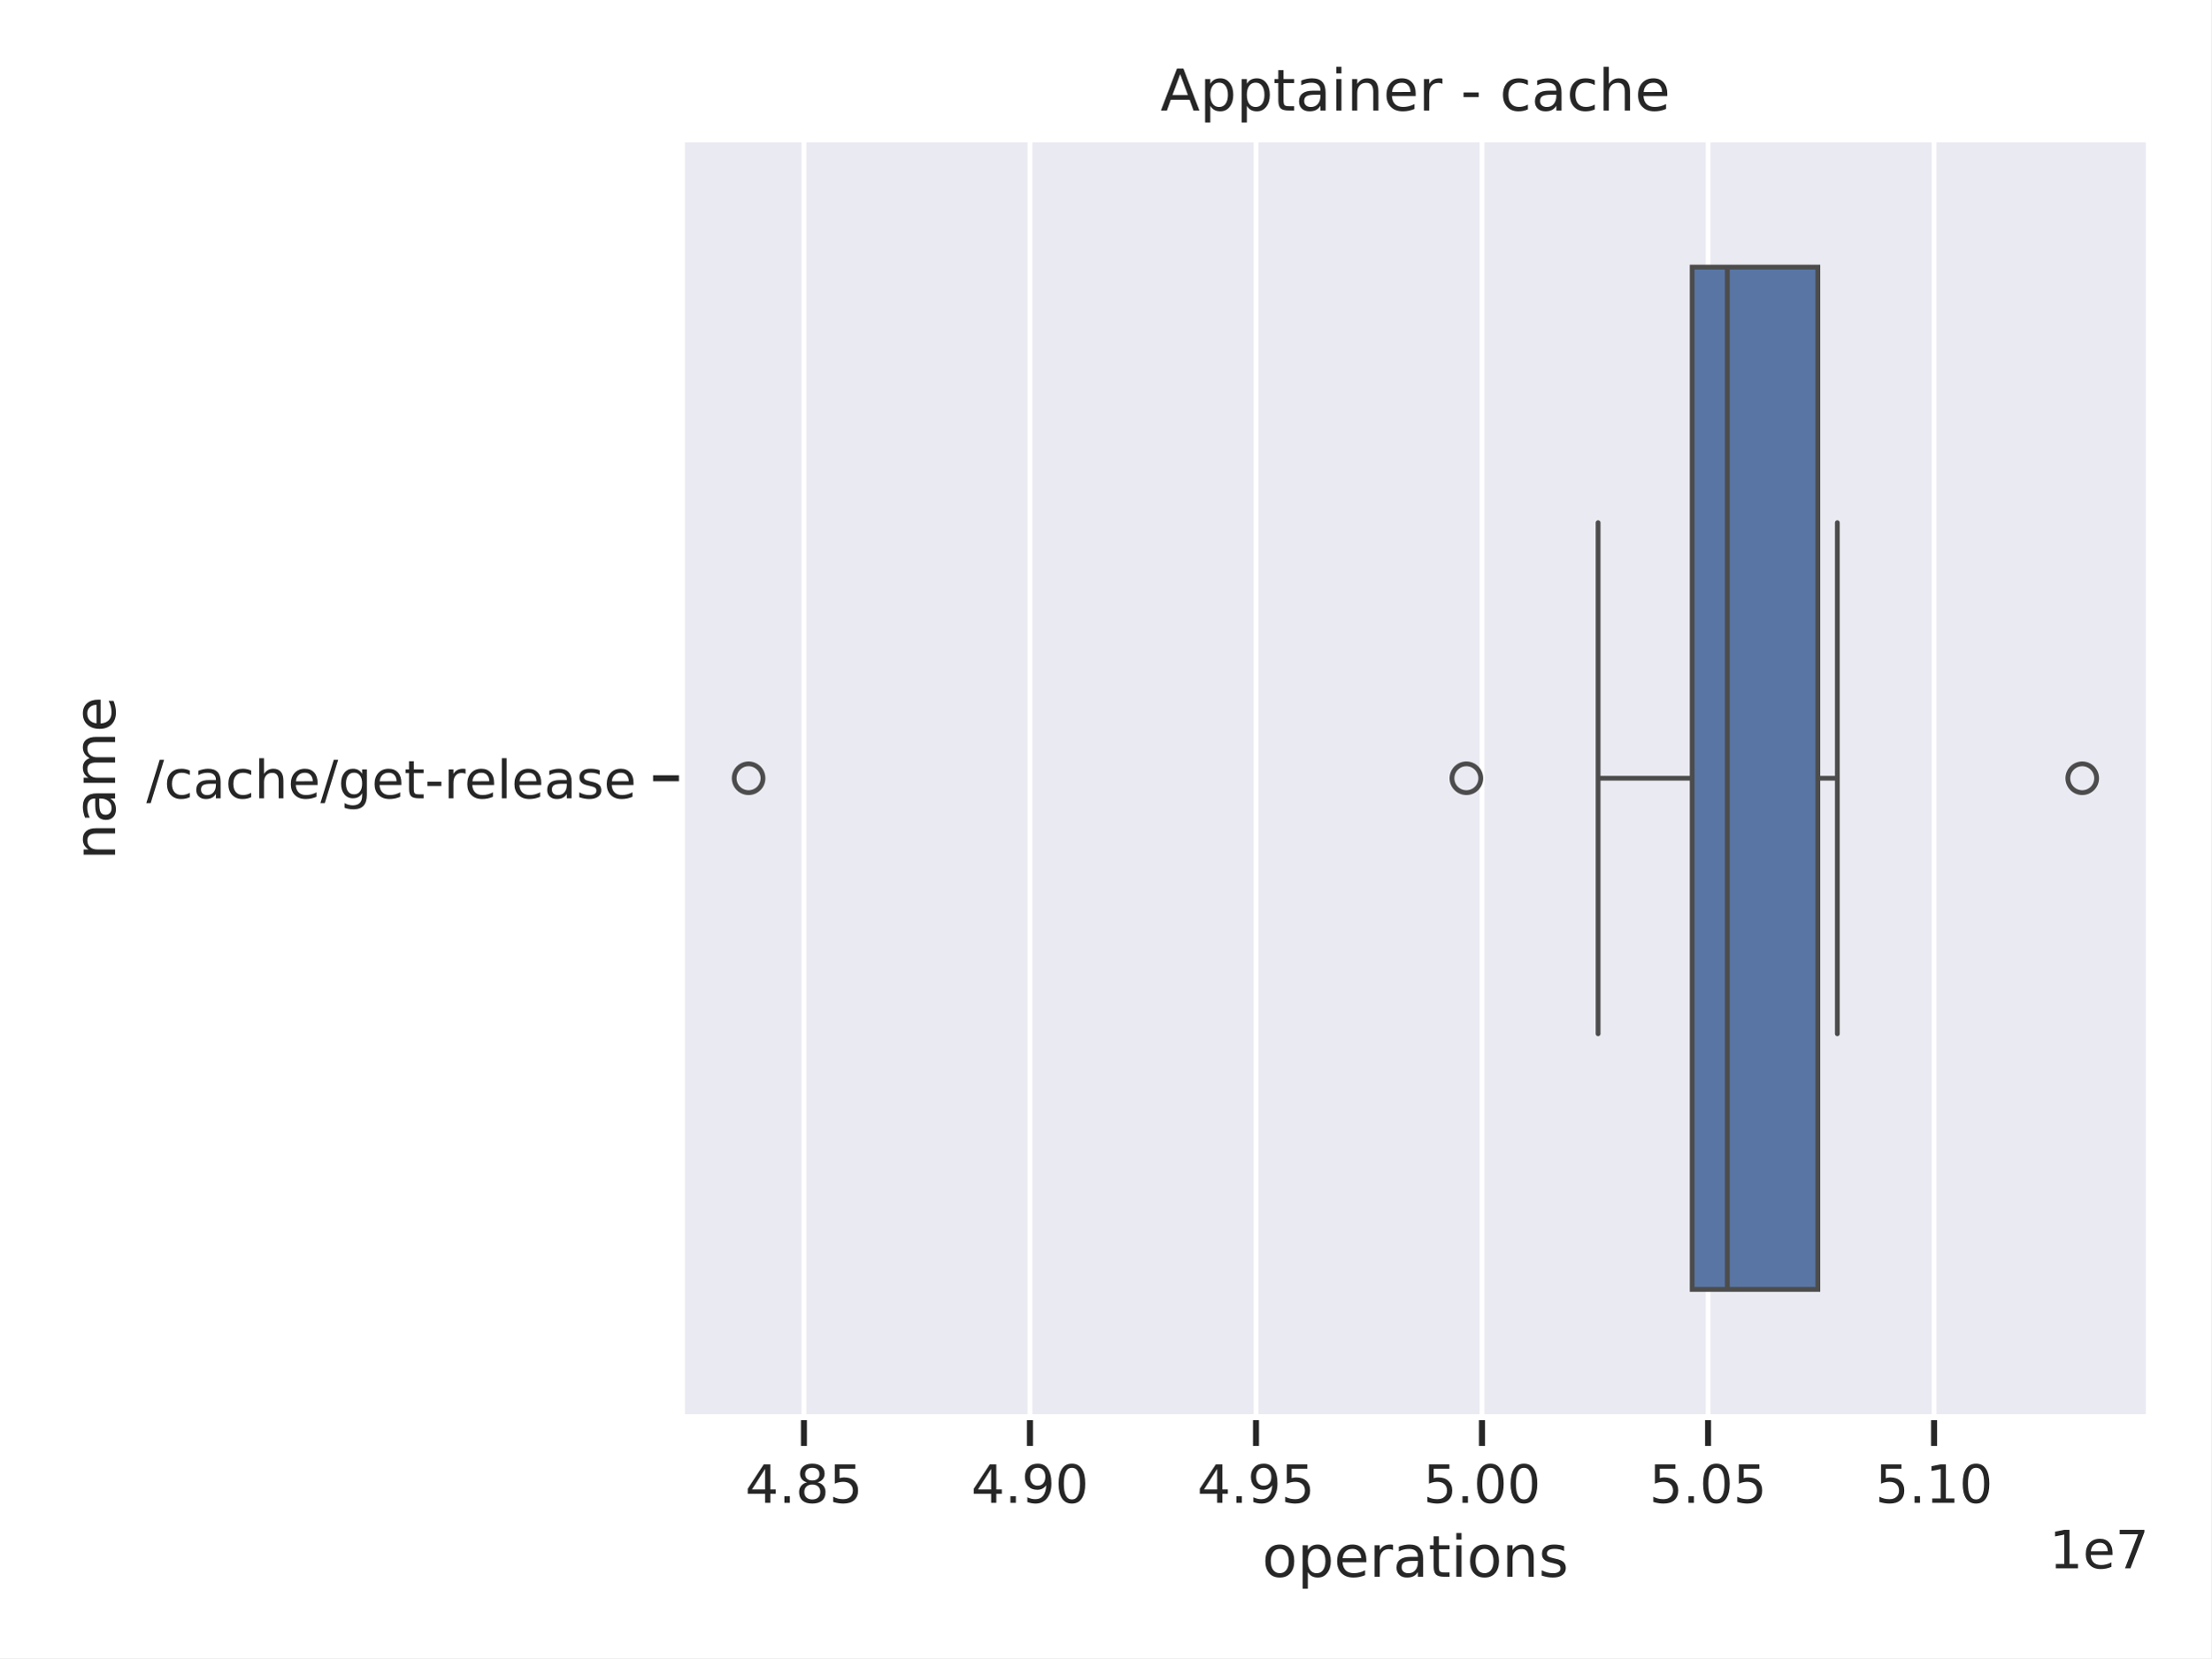
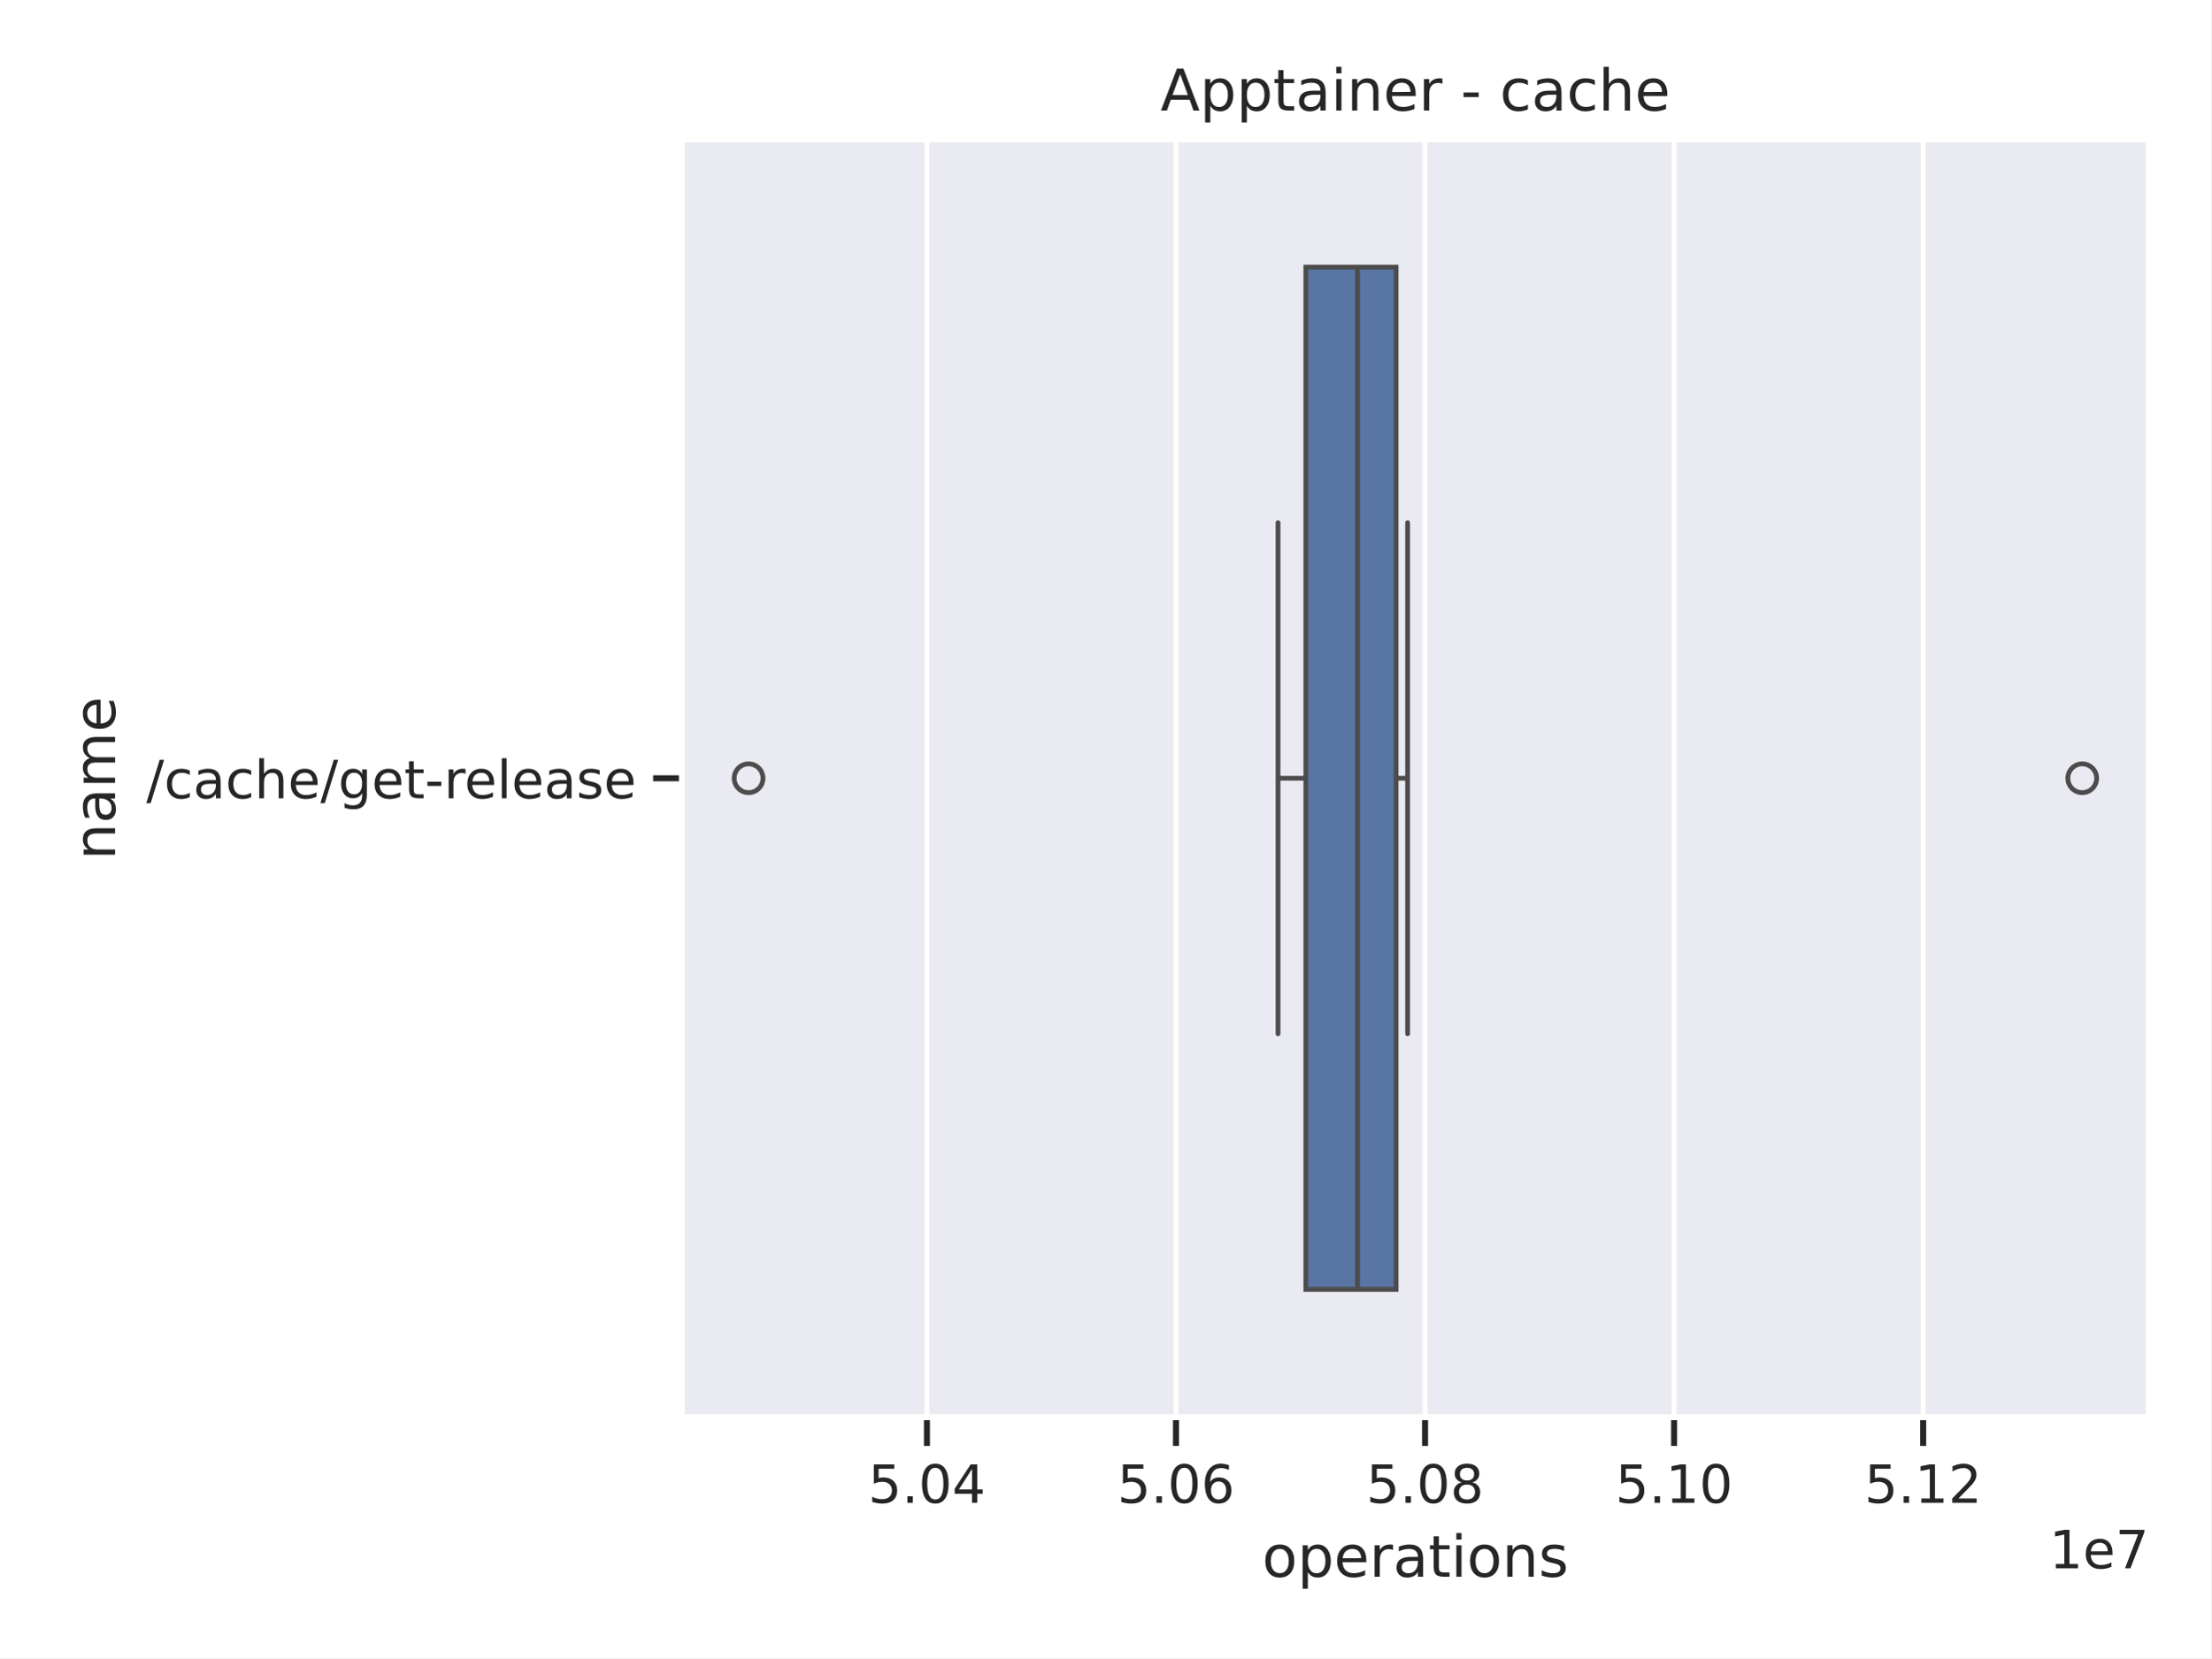
<svg xmlns="http://www.w3.org/2000/svg" xmlns:xlink="http://www.w3.org/1999/xlink" width="460.8pt" height="345.6pt" viewBox="0 0 460.8 345.6" version="1.1">
  <defs>
    <style type="text/css">*{stroke-linejoin: round; stroke-linecap: butt}</style>
  </defs>
  <g id="figure_1">
    <g id="patch_1">
      <path d="M 0 345.6  L 460.8 345.6  L 460.8 0  L 0 0  z " style="fill: #ffffff" />
    </g>
    <g id="axes_1">
      <g id="patch_2">
        <path d="M 142.11 295.38  L 447.84 295.38  L 447.84 29.04  L 142.11 29.04  z " style="fill: #eaeaf2" />
      </g>
      <g id="matplotlib.axis_1">
        <g id="xtick_1">
          <g id="line2d_1">
-             <path d="M 167.538 295.38  L 167.538 29.04  " clip-path="url(#pe0c42bcd9c)" style="fill: none; stroke: #ffffff; stroke-linecap: round" />
+             <path d="M 193.173 295.38  L 193.173 29.04  " clip-path="url(#p3f19613d7e)" style="fill: none; stroke: #ffffff; stroke-linecap: round" />
          </g>
          <g id="line2d_2">
            <defs>
-               <path id="mf3cc20f94e" d="M 0 0  L 0 6  " style="stroke: #262626; stroke-width: 1.25" />
-             </defs>
-             <g>
-               <use xlink:href="#mf3cc20f94e" x="167.538" y="295.38" style="fill: #262626; stroke: #262626; stroke-width: 1.25" />
+               <path id="mb6370a977e" d="M 0 0  L 0 6  " style="stroke: #262626; stroke-width: 1.25" />
+             </defs>
+             <g>
+               <use xlink:href="#mb6370a977e" x="193.173" y="295.38" style="fill: #262626; stroke: #262626; stroke-width: 1.25" />
            </g>
          </g>
          <g id="text_1">
-             <g style="fill: #262626" transform="translate(155.2921 313.2383) scale(0.11 -0.11)">
-               <defs>
+             <g style="fill: #262626" transform="translate(180.9274 313.2383) scale(0.11 -0.11)">
+               <defs>
+                 <path id="DejaVuSans-35" d="M 691 4666  L 3169 4666  L 3169 4134  L 1269 4134  L 1269 2991  Q 1406 3038 1543 3061  Q 1681 3084 1819 3084  Q 2600 3084 3056 2656  Q 3513 2228 3513 1497  Q 3513 744 3044 326  Q 2575 -91 1722 -91  Q 1428 -91 1123 -41  Q 819 9 494 109  L 494 744  Q 775 591 1075 516  Q 1375 441 1709 441  Q 2250 441 2565 725  Q 2881 1009 2881 1497  Q 2881 1984 2565 2268  Q 2250 2553 1709 2553  Q 1456 2553 1204 2497  Q 953 2441 691 2322  L 691 4666  z " transform="scale(0.015625)" />
+                 <path id="DejaVuSans-2e" d="M 684 794  L 1344 794  L 1344 0  L 684 0  L 684 794  z " transform="scale(0.015625)" />
+                 <path id="DejaVuSans-30" d="M 2034 4250  Q 1547 4250 1301 3770  Q 1056 3291 1056 2328  Q 1056 1369 1301 889  Q 1547 409 2034 409  Q 2525 409 2770 889  Q 3016 1369 3016 2328  Q 3016 3291 2770 3770  Q 2525 4250 2034 4250  z M 2034 4750  Q 2819 4750 3233 4129  Q 3647 3509 3647 2328  Q 3647 1150 3233 529  Q 2819 -91 2034 -91  Q 1250 -91 836 529  Q 422 1150 422 2328  Q 422 3509 836 4129  Q 1250 4750 2034 4750  z " transform="scale(0.015625)" />
                <path id="DejaVuSans-34" d="M 2419 4116  L 825 1625  L 2419 1625  L 2419 4116  z M 2253 4666  L 3047 4666  L 3047 1625  L 3713 1625  L 3713 1100  L 3047 1100  L 3047 0  L 2419 0  L 2419 1100  L 313 1100  L 313 1709  L 2253 4666  z " transform="scale(0.015625)" />
-                 <path id="DejaVuSans-2e" d="M 684 794  L 1344 794  L 1344 0  L 684 0  L 684 794  z " transform="scale(0.015625)" />
-                 <path id="DejaVuSans-38" d="M 2034 2216  Q 1584 2216 1326 1975  Q 1069 1734 1069 1313  Q 1069 891 1326 650  Q 1584 409 2034 409  Q 2484 409 2743 651  Q 3003 894 3003 1313  Q 3003 1734 2745 1975  Q 2488 2216 2034 2216  z M 1403 2484  Q 997 2584 770 2862  Q 544 3141 544 3541  Q 544 4100 942 4425  Q 1341 4750 2034 4750  Q 2731 4750 3128 4425  Q 3525 4100 3525 3541  Q 3525 3141 3298 2862  Q 3072 2584 2669 2484  Q 3125 2378 3379 2068  Q 3634 1759 3634 1313  Q 3634 634 3220 271  Q 2806 -91 2034 -91  Q 1263 -91 848 271  Q 434 634 434 1313  Q 434 1759 690 2068  Q 947 2378 1403 2484  z M 1172 3481  Q 1172 3119 1398 2916  Q 1625 2713 2034 2713  Q 2441 2713 2670 2916  Q 2900 3119 2900 3481  Q 2900 3844 2670 4047  Q 2441 4250 2034 4250  Q 1625 4250 1398 4047  Q 1172 3844 1172 3481  z " transform="scale(0.015625)" />
-                 <path id="DejaVuSans-35" d="M 691 4666  L 3169 4666  L 3169 4134  L 1269 4134  L 1269 2991  Q 1406 3038 1543 3061  Q 1681 3084 1819 3084  Q 2600 3084 3056 2656  Q 3513 2228 3513 1497  Q 3513 744 3044 326  Q 2575 -91 1722 -91  Q 1428 -91 1123 -41  Q 819 9 494 109  L 494 744  Q 775 591 1075 516  Q 1375 441 1709 441  Q 2250 441 2565 725  Q 2881 1009 2881 1497  Q 2881 1984 2565 2268  Q 2250 2553 1709 2553  Q 1456 2553 1204 2497  Q 953 2441 691 2322  L 691 4666  z " transform="scale(0.015625)" />
-               </defs>
-               <use xlink:href="#DejaVuSans-34" />
-               <use xlink:href="#DejaVuSans-2e" transform="translate(63.62305 0)" />
-               <use xlink:href="#DejaVuSans-38" transform="translate(95.41016 0)" />
-               <use xlink:href="#DejaVuSans-35" transform="translate(159.0332 0)" />
+               </defs>
+               <use xlink:href="#DejaVuSans-35" />
+               <use xlink:href="#DejaVuSans-2e" transform="translate(63.62305 0)" />
+               <use xlink:href="#DejaVuSans-30" transform="translate(95.41016 0)" />
+               <use xlink:href="#DejaVuSans-34" transform="translate(159.0332 0)" />
            </g>
          </g>
        </g>
        <g id="xtick_2">
          <g id="line2d_3">
-             <path d="M 214.644 295.38  L 214.644 29.04  " clip-path="url(#pe0c42bcd9c)" style="fill: none; stroke: #ffffff; stroke-linecap: round" />
+             <path d="M 245.079 295.38  L 245.079 29.04  " clip-path="url(#p3f19613d7e)" style="fill: none; stroke: #ffffff; stroke-linecap: round" />
          </g>
          <g id="line2d_4">
            <g>
-               <use xlink:href="#mf3cc20f94e" x="214.644" y="295.38" style="fill: #262626; stroke: #262626; stroke-width: 1.25" />
+               <use xlink:href="#mb6370a977e" x="245.079" y="295.38" style="fill: #262626; stroke: #262626; stroke-width: 1.25" />
            </g>
          </g>
          <g id="text_2">
-             <g style="fill: #262626" transform="translate(202.3981 313.2383) scale(0.11 -0.11)">
-               <defs>
-                 <path id="DejaVuSans-39" d="M 703 97  L 703 672  Q 941 559 1184 500  Q 1428 441 1663 441  Q 2288 441 2617 861  Q 2947 1281 2994 2138  Q 2813 1869 2534 1725  Q 2256 1581 1919 1581  Q 1219 1581 811 2004  Q 403 2428 403 3163  Q 403 3881 828 4315  Q 1253 4750 1959 4750  Q 2769 4750 3195 4129  Q 3622 3509 3622 2328  Q 3622 1225 3098 567  Q 2575 -91 1691 -91  Q 1453 -91 1209 -44  Q 966 3 703 97  z M 1959 2075  Q 2384 2075 2632 2365  Q 2881 2656 2881 3163  Q 2881 3666 2632 3958  Q 2384 4250 1959 4250  Q 1534 4250 1286 3958  Q 1038 3666 1038 3163  Q 1038 2656 1286 2365  Q 1534 2075 1959 2075  z " transform="scale(0.015625)" />
-                 <path id="DejaVuSans-30" d="M 2034 4250  Q 1547 4250 1301 3770  Q 1056 3291 1056 2328  Q 1056 1369 1301 889  Q 1547 409 2034 409  Q 2525 409 2770 889  Q 3016 1369 3016 2328  Q 3016 3291 2770 3770  Q 2525 4250 2034 4250  z M 2034 4750  Q 2819 4750 3233 4129  Q 3647 3509 3647 2328  Q 3647 1150 3233 529  Q 2819 -91 2034 -91  Q 1250 -91 836 529  Q 422 1150 422 2328  Q 422 3509 836 4129  Q 1250 4750 2034 4750  z " transform="scale(0.015625)" />
-               </defs>
-               <use xlink:href="#DejaVuSans-34" />
-               <use xlink:href="#DejaVuSans-2e" transform="translate(63.62305 0)" />
-               <use xlink:href="#DejaVuSans-39" transform="translate(95.41016 0)" />
-               <use xlink:href="#DejaVuSans-30" transform="translate(159.0332 0)" />
+             <g style="fill: #262626" transform="translate(232.833 313.2383) scale(0.11 -0.11)">
+               <defs>
+                 <path id="DejaVuSans-36" d="M 2113 2584  Q 1688 2584 1439 2293  Q 1191 2003 1191 1497  Q 1191 994 1439 701  Q 1688 409 2113 409  Q 2538 409 2786 701  Q 3034 994 3034 1497  Q 3034 2003 2786 2293  Q 2538 2584 2113 2584  z M 3366 4563  L 3366 3988  Q 3128 4100 2886 4159  Q 2644 4219 2406 4219  Q 1781 4219 1451 3797  Q 1122 3375 1075 2522  Q 1259 2794 1537 2939  Q 1816 3084 2150 3084  Q 2853 3084 3261 2657  Q 3669 2231 3669 1497  Q 3669 778 3244 343  Q 2819 -91 2113 -91  Q 1303 -91 875 529  Q 447 1150 447 2328  Q 447 3434 972 4092  Q 1497 4750 2381 4750  Q 2619 4750 2861 4703  Q 3103 4656 3366 4563  z " transform="scale(0.015625)" />
+               </defs>
+               <use xlink:href="#DejaVuSans-35" />
+               <use xlink:href="#DejaVuSans-2e" transform="translate(63.62305 0)" />
+               <use xlink:href="#DejaVuSans-30" transform="translate(95.41016 0)" />
+               <use xlink:href="#DejaVuSans-36" transform="translate(159.0332 0)" />
            </g>
          </g>
        </g>
        <g id="xtick_3">
          <g id="line2d_5">
-             <path d="M 261.75 295.38  L 261.75 29.04  " clip-path="url(#pe0c42bcd9c)" style="fill: none; stroke: #ffffff; stroke-linecap: round" />
+             <path d="M 296.985 295.38  L 296.985 29.04  " clip-path="url(#p3f19613d7e)" style="fill: none; stroke: #ffffff; stroke-linecap: round" />
          </g>
          <g id="line2d_6">
            <g>
-               <use xlink:href="#mf3cc20f94e" x="261.75" y="295.38" style="fill: #262626; stroke: #262626; stroke-width: 1.25" />
+               <use xlink:href="#mb6370a977e" x="296.985" y="295.38" style="fill: #262626; stroke: #262626; stroke-width: 1.25" />
            </g>
          </g>
          <g id="text_3">
-             <g style="fill: #262626" transform="translate(249.504 313.2383) scale(0.11 -0.11)">
-               <use xlink:href="#DejaVuSans-34" />
-               <use xlink:href="#DejaVuSans-2e" transform="translate(63.62305 0)" />
-               <use xlink:href="#DejaVuSans-39" transform="translate(95.41016 0)" />
-               <use xlink:href="#DejaVuSans-35" transform="translate(159.0332 0)" />
+             <g style="fill: #262626" transform="translate(284.7385 313.2383) scale(0.11 -0.11)">
+               <defs>
+                 <path id="DejaVuSans-38" d="M 2034 2216  Q 1584 2216 1326 1975  Q 1069 1734 1069 1313  Q 1069 891 1326 650  Q 1584 409 2034 409  Q 2484 409 2743 651  Q 3003 894 3003 1313  Q 3003 1734 2745 1975  Q 2488 2216 2034 2216  z M 1403 2484  Q 997 2584 770 2862  Q 544 3141 544 3541  Q 544 4100 942 4425  Q 1341 4750 2034 4750  Q 2731 4750 3128 4425  Q 3525 4100 3525 3541  Q 3525 3141 3298 2862  Q 3072 2584 2669 2484  Q 3125 2378 3379 2068  Q 3634 1759 3634 1313  Q 3634 634 3220 271  Q 2806 -91 2034 -91  Q 1263 -91 848 271  Q 434 634 434 1313  Q 434 1759 690 2068  Q 947 2378 1403 2484  z M 1172 3481  Q 1172 3119 1398 2916  Q 1625 2713 2034 2713  Q 2441 2713 2670 2916  Q 2900 3119 2900 3481  Q 2900 3844 2670 4047  Q 2441 4250 2034 4250  Q 1625 4250 1398 4047  Q 1172 3844 1172 3481  z " transform="scale(0.015625)" />
+               </defs>
+               <use xlink:href="#DejaVuSans-35" />
+               <use xlink:href="#DejaVuSans-2e" transform="translate(63.62305 0)" />
+               <use xlink:href="#DejaVuSans-30" transform="translate(95.41016 0)" />
+               <use xlink:href="#DejaVuSans-38" transform="translate(159.0332 0)" />
            </g>
          </g>
        </g>
        <g id="xtick_4">
          <g id="line2d_7">
-             <path d="M 308.856 295.38  L 308.856 29.04  " clip-path="url(#pe0c42bcd9c)" style="fill: none; stroke: #ffffff; stroke-linecap: round" />
+             <path d="M 348.89 295.38  L 348.89 29.04  " clip-path="url(#p3f19613d7e)" style="fill: none; stroke: #ffffff; stroke-linecap: round" />
          </g>
          <g id="line2d_8">
            <g>
-               <use xlink:href="#mf3cc20f94e" x="308.856" y="295.38" style="fill: #262626; stroke: #262626; stroke-width: 1.25" />
+               <use xlink:href="#mb6370a977e" x="348.89" y="295.38" style="fill: #262626; stroke: #262626; stroke-width: 1.25" />
            </g>
          </g>
          <g id="text_4">
-             <g style="fill: #262626" transform="translate(296.6099 313.2383) scale(0.11 -0.11)">
-               <use xlink:href="#DejaVuSans-35" />
-               <use xlink:href="#DejaVuSans-2e" transform="translate(63.62305 0)" />
-               <use xlink:href="#DejaVuSans-30" transform="translate(95.41016 0)" />
+             <g style="fill: #262626" transform="translate(336.6441 313.2383) scale(0.11 -0.11)">
+               <defs>
+                 <path id="DejaVuSans-31" d="M 794 531  L 1825 531  L 1825 4091  L 703 3866  L 703 4441  L 1819 4666  L 2450 4666  L 2450 531  L 3481 531  L 3481 0  L 794 0  L 794 531  z " transform="scale(0.015625)" />
+               </defs>
+               <use xlink:href="#DejaVuSans-35" />
+               <use xlink:href="#DejaVuSans-2e" transform="translate(63.62305 0)" />
+               <use xlink:href="#DejaVuSans-31" transform="translate(95.41016 0)" />
              <use xlink:href="#DejaVuSans-30" transform="translate(159.0332 0)" />
            </g>
          </g>
        </g>
        <g id="xtick_5">
          <g id="line2d_9">
-             <path d="M 355.962 295.38  L 355.962 29.04  " clip-path="url(#pe0c42bcd9c)" style="fill: none; stroke: #ffffff; stroke-linecap: round" />
+             <path d="M 400.796 295.38  L 400.796 29.04  " clip-path="url(#p3f19613d7e)" style="fill: none; stroke: #ffffff; stroke-linecap: round" />
          </g>
          <g id="line2d_10">
            <g>
-               <use xlink:href="#mf3cc20f94e" x="355.962" y="295.38" style="fill: #262626; stroke: #262626; stroke-width: 1.25" />
+               <use xlink:href="#mb6370a977e" x="400.796" y="295.38" style="fill: #262626; stroke: #262626; stroke-width: 1.25" />
            </g>
          </g>
          <g id="text_5">
-             <g style="fill: #262626" transform="translate(343.7158 313.2383) scale(0.11 -0.11)">
-               <use xlink:href="#DejaVuSans-35" />
-               <use xlink:href="#DejaVuSans-2e" transform="translate(63.62305 0)" />
-               <use xlink:href="#DejaVuSans-30" transform="translate(95.41016 0)" />
-               <use xlink:href="#DejaVuSans-35" transform="translate(159.0332 0)" />
-             </g>
-           </g>
-         </g>
-         <g id="xtick_6">
-           <g id="line2d_11">
-             <path d="M 403.068 295.38  L 403.068 29.04  " clip-path="url(#pe0c42bcd9c)" style="fill: none; stroke: #ffffff; stroke-linecap: round" />
-           </g>
-           <g id="line2d_12">
-             <g>
-               <use xlink:href="#mf3cc20f94e" x="403.068" y="295.38" style="fill: #262626; stroke: #262626; stroke-width: 1.25" />
-             </g>
-           </g>
-           <g id="text_6">
-             <g style="fill: #262626" transform="translate(390.8218 313.2383) scale(0.11 -0.11)">
-               <defs>
-                 <path id="DejaVuSans-31" d="M 794 531  L 1825 531  L 1825 4091  L 703 3866  L 703 4441  L 1819 4666  L 2450 4666  L 2450 531  L 3481 531  L 3481 0  L 794 0  L 794 531  z " transform="scale(0.015625)" />
+             <g style="fill: #262626" transform="translate(388.5496 313.2383) scale(0.11 -0.11)">
+               <defs>
+                 <path id="DejaVuSans-32" d="M 1228 531  L 3431 531  L 3431 0  L 469 0  L 469 531  Q 828 903 1448 1529  Q 2069 2156 2228 2338  Q 2531 2678 2651 2914  Q 2772 3150 2772 3378  Q 2772 3750 2511 3984  Q 2250 4219 1831 4219  Q 1534 4219 1204 4116  Q 875 4013 500 3803  L 500 4441  Q 881 4594 1212 4672  Q 1544 4750 1819 4750  Q 2544 4750 2975 4387  Q 3406 4025 3406 3419  Q 3406 3131 3298 2873  Q 3191 2616 2906 2266  Q 2828 2175 2409 1742  Q 1991 1309 1228 531  z " transform="scale(0.015625)" />
              </defs>
              <use xlink:href="#DejaVuSans-35" />
              <use xlink:href="#DejaVuSans-2e" transform="translate(63.62305 0)" />
              <use xlink:href="#DejaVuSans-31" transform="translate(95.41016 0)" />
-               <use xlink:href="#DejaVuSans-30" transform="translate(159.0332 0)" />
-             </g>
-           </g>
-         </g>
-         <g id="text_7">
+               <use xlink:href="#DejaVuSans-32" transform="translate(159.0332 0)" />
+             </g>
+           </g>
+         </g>
+         <g id="text_6">
          <g style="fill: #262626" transform="translate(263.0409 328.6441) scale(0.12 -0.12)">
            <defs>
              <path id="DejaVuSans-6f" d="M 1959 3097  Q 1497 3097 1228 2736  Q 959 2375 959 1747  Q 959 1119 1226 758  Q 1494 397 1959 397  Q 2419 397 2687 759  Q 2956 1122 2956 1747  Q 2956 2369 2687 2733  Q 2419 3097 1959 3097  z M 1959 3584  Q 2709 3584 3137 3096  Q 3566 2609 3566 1747  Q 3566 888 3137 398  Q 2709 -91 1959 -91  Q 1206 -91 779 398  Q 353 888 353 1747  Q 353 2609 779 3096  Q 1206 3584 1959 3584  z " transform="scale(0.015625)" />
              <path id="DejaVuSans-70" d="M 1159 525  L 1159 -1331  L 581 -1331  L 581 3500  L 1159 3500  L 1159 2969  Q 1341 3281 1617 3432  Q 1894 3584 2278 3584  Q 2916 3584 3314 3078  Q 3713 2572 3713 1747  Q 3713 922 3314 415  Q 2916 -91 2278 -91  Q 1894 -91 1617 61  Q 1341 213 1159 525  z M 3116 1747  Q 3116 2381 2855 2742  Q 2594 3103 2138 3103  Q 1681 3103 1420 2742  Q 1159 2381 1159 1747  Q 1159 1113 1420 752  Q 1681 391 2138 391  Q 2594 391 2855 752  Q 3116 1113 3116 1747  z " transform="scale(0.015625)" />
              <path id="DejaVuSans-65" d="M 3597 1894  L 3597 1613  L 953 1613  Q 991 1019 1311 708  Q 1631 397 2203 397  Q 2534 397 2845 478  Q 3156 559 3463 722  L 3463 178  Q 3153 47 2828 -22  Q 2503 -91 2169 -91  Q 1331 -91 842 396  Q 353 884 353 1716  Q 353 2575 817 3079  Q 1281 3584 2069 3584  Q 2775 3584 3186 3129  Q 3597 2675 3597 1894  z M 3022 2063  Q 3016 2534 2758 2815  Q 2500 3097 2075 3097  Q 1594 3097 1305 2825  Q 1016 2553 972 2059  L 3022 2063  z " transform="scale(0.015625)" />
              <path id="DejaVuSans-72" d="M 2631 2963  Q 2534 3019 2420 3045  Q 2306 3072 2169 3072  Q 1681 3072 1420 2755  Q 1159 2438 1159 1844  L 1159 0  L 581 0  L 581 3500  L 1159 3500  L 1159 2956  Q 1341 3275 1631 3429  Q 1922 3584 2338 3584  Q 2397 3584 2469 3576  Q 2541 3569 2628 3553  L 2631 2963  z " transform="scale(0.015625)" />
              <path id="DejaVuSans-61" d="M 2194 1759  Q 1497 1759 1228 1600  Q 959 1441 959 1056  Q 959 750 1161 570  Q 1363 391 1709 391  Q 2188 391 2477 730  Q 2766 1069 2766 1631  L 2766 1759  L 2194 1759  z M 3341 1997  L 3341 0  L 2766 0  L 2766 531  Q 2569 213 2275 61  Q 1981 -91 1556 -91  Q 1019 -91 701 211  Q 384 513 384 1019  Q 384 1609 779 1909  Q 1175 2209 1959 2209  L 2766 2209  L 2766 2266  Q 2766 2663 2505 2880  Q 2244 3097 1772 3097  Q 1472 3097 1187 3025  Q 903 2953 641 2809  L 641 3341  Q 956 3463 1253 3523  Q 1550 3584 1831 3584  Q 2591 3584 2966 3190  Q 3341 2797 3341 1997  z " transform="scale(0.015625)" />
              <path id="DejaVuSans-74" d="M 1172 4494  L 1172 3500  L 2356 3500  L 2356 3053  L 1172 3053  L 1172 1153  Q 1172 725 1289 603  Q 1406 481 1766 481  L 2356 481  L 2356 0  L 1766 0  Q 1100 0 847 248  Q 594 497 594 1153  L 594 3053  L 172 3053  L 172 3500  L 594 3500  L 594 4494  L 1172 4494  z " transform="scale(0.015625)" />
              <path id="DejaVuSans-69" d="M 603 3500  L 1178 3500  L 1178 0  L 603 0  L 603 3500  z M 603 4863  L 1178 4863  L 1178 4134  L 603 4134  L 603 4863  z " transform="scale(0.015625)" />
              <path id="DejaVuSans-6e" d="M 3513 2113  L 3513 0  L 2938 0  L 2938 2094  Q 2938 2591 2744 2837  Q 2550 3084 2163 3084  Q 1697 3084 1428 2787  Q 1159 2491 1159 1978  L 1159 0  L 581 0  L 581 3500  L 1159 3500  L 1159 2956  Q 1366 3272 1645 3428  Q 1925 3584 2291 3584  Q 2894 3584 3203 3211  Q 3513 2838 3513 2113  z " transform="scale(0.015625)" />
              <path id="DejaVuSans-73" d="M 2834 3397  L 2834 2853  Q 2591 2978 2328 3040  Q 2066 3103 1784 3103  Q 1356 3103 1142 2972  Q 928 2841 928 2578  Q 928 2378 1081 2264  Q 1234 2150 1697 2047  L 1894 2003  Q 2506 1872 2764 1633  Q 3022 1394 3022 966  Q 3022 478 2636 193  Q 2250 -91 1575 -91  Q 1294 -91 989 -36  Q 684 19 347 128  L 347 722  Q 666 556 975 473  Q 1284 391 1588 391  Q 1994 391 2212 530  Q 2431 669 2431 922  Q 2431 1156 2273 1281  Q 2116 1406 1581 1522  L 1381 1569  Q 847 1681 609 1914  Q 372 2147 372 2553  Q 372 3047 722 3315  Q 1072 3584 1716 3584  Q 2034 3584 2315 3537  Q 2597 3491 2834 3397  z " transform="scale(0.015625)" />
            </defs>
            <use xlink:href="#DejaVuSans-6f" />
            <use xlink:href="#DejaVuSans-70" transform="translate(61.18164 0)" />
            <use xlink:href="#DejaVuSans-65" transform="translate(124.6582 0)" />
            <use xlink:href="#DejaVuSans-72" transform="translate(186.1816 0)" />
            <use xlink:href="#DejaVuSans-61" transform="translate(227.2949 0)" />
            <use xlink:href="#DejaVuSans-74" transform="translate(288.5742 0)" />
            <use xlink:href="#DejaVuSans-69" transform="translate(327.7832 0)" />
            <use xlink:href="#DejaVuSans-6f" transform="translate(355.5664 0)" />
            <use xlink:href="#DejaVuSans-6e" transform="translate(416.748 0)" />
            <use xlink:href="#DejaVuSans-73" transform="translate(480.127 0)" />
          </g>
        </g>
-         <g id="text_8">
+         <g id="text_7">
          <g style="fill: #262626" transform="translate(427.0741 326.8842) scale(0.11 -0.11)">
            <defs>
              <path id="DejaVuSans-37" d="M 525 4666  L 3525 4666  L 3525 4397  L 1831 0  L 1172 0  L 2766 4134  L 525 4134  L 525 4666  z " transform="scale(0.015625)" />
            </defs>
            <use xlink:href="#DejaVuSans-31" />
            <use xlink:href="#DejaVuSans-65" transform="translate(63.62305 0)" />
            <use xlink:href="#DejaVuSans-37" transform="translate(125.1465 0)" />
          </g>
        </g>
      </g>
      <g id="matplotlib.axis_2">
        <g id="ytick_1">
-           <g id="line2d_13">
-             <defs>
-               <path id="m32a847caca" d="M 0 0  L -6 0  " style="stroke: #262626; stroke-width: 1.25" />
-             </defs>
-             <g>
-               <use xlink:href="#m32a847caca" x="142.11" y="162.21" style="fill: #262626; stroke: #262626; stroke-width: 1.25" />
-             </g>
-           </g>
-           <g id="text_9">
+           <g id="line2d_11">
+             <defs>
+               <path id="m340584185e" d="M 0 0  L -6 0  " style="stroke: #262626; stroke-width: 1.25" />
+             </defs>
+             <g>
+               <use xlink:href="#m340584185e" x="142.11" y="162.21" style="fill: #262626; stroke: #262626; stroke-width: 1.25" />
+             </g>
+           </g>
+           <g id="text_8">
            <g style="fill: #262626" transform="translate(30.48187 166.3891) scale(0.11 -0.11)">
              <defs>
                <path id="DejaVuSans-2f" d="M 1625 4666  L 2156 4666  L 531 -594  L 0 -594  L 1625 4666  z " transform="scale(0.015625)" />
                <path id="DejaVuSans-63" d="M 3122 3366  L 3122 2828  Q 2878 2963 2633 3030  Q 2388 3097 2138 3097  Q 1578 3097 1268 2742  Q 959 2388 959 1747  Q 959 1106 1268 751  Q 1578 397 2138 397  Q 2388 397 2633 464  Q 2878 531 3122 666  L 3122 134  Q 2881 22 2623 -34  Q 2366 -91 2075 -91  Q 1284 -91 818 406  Q 353 903 353 1747  Q 353 2603 823 3093  Q 1294 3584 2113 3584  Q 2378 3584 2631 3529  Q 2884 3475 3122 3366  z " transform="scale(0.015625)" />
                <path id="DejaVuSans-68" d="M 3513 2113  L 3513 0  L 2938 0  L 2938 2094  Q 2938 2591 2744 2837  Q 2550 3084 2163 3084  Q 1697 3084 1428 2787  Q 1159 2491 1159 1978  L 1159 0  L 581 0  L 581 4863  L 1159 4863  L 1159 2956  Q 1366 3272 1645 3428  Q 1925 3584 2291 3584  Q 2894 3584 3203 3211  Q 3513 2838 3513 2113  z " transform="scale(0.015625)" />
                <path id="DejaVuSans-67" d="M 2906 1791  Q 2906 2416 2648 2759  Q 2391 3103 1925 3103  Q 1463 3103 1205 2759  Q 947 2416 947 1791  Q 947 1169 1205 825  Q 1463 481 1925 481  Q 2391 481 2648 825  Q 2906 1169 2906 1791  z M 3481 434  Q 3481 -459 3084 -895  Q 2688 -1331 1869 -1331  Q 1566 -1331 1297 -1286  Q 1028 -1241 775 -1147  L 775 -588  Q 1028 -725 1275 -790  Q 1522 -856 1778 -856  Q 2344 -856 2625 -561  Q 2906 -266 2906 331  L 2906 616  Q 2728 306 2450 153  Q 2172 0 1784 0  Q 1141 0 747 490  Q 353 981 353 1791  Q 353 2603 747 3093  Q 1141 3584 1784 3584  Q 2172 3584 2450 3431  Q 2728 3278 2906 2969  L 2906 3500  L 3481 3500  L 3481 434  z " transform="scale(0.015625)" />
                <path id="DejaVuSans-2d" d="M 313 2009  L 1997 2009  L 1997 1497  L 313 1497  L 313 2009  z " transform="scale(0.015625)" />
                <path id="DejaVuSans-6c" d="M 603 4863  L 1178 4863  L 1178 0  L 603 0  L 603 4863  z " transform="scale(0.015625)" />
              </defs>
              <use xlink:href="#DejaVuSans-2f" />
              <use xlink:href="#DejaVuSans-63" transform="translate(33.69141 0)" />
              <use xlink:href="#DejaVuSans-61" transform="translate(88.67188 0)" />
              <use xlink:href="#DejaVuSans-63" transform="translate(149.9512 0)" />
              <use xlink:href="#DejaVuSans-68" transform="translate(204.9316 0)" />
              <use xlink:href="#DejaVuSans-65" transform="translate(268.3105 0)" />
              <use xlink:href="#DejaVuSans-2f" transform="translate(329.834 0)" />
              <use xlink:href="#DejaVuSans-67" transform="translate(363.5254 0)" />
              <use xlink:href="#DejaVuSans-65" transform="translate(427.002 0)" />
              <use xlink:href="#DejaVuSans-74" transform="translate(488.5254 0)" />
              <use xlink:href="#DejaVuSans-2d" transform="translate(527.7344 0)" />
              <use xlink:href="#DejaVuSans-72" transform="translate(563.8184 0)" />
              <use xlink:href="#DejaVuSans-65" transform="translate(602.6816 0)" />
              <use xlink:href="#DejaVuSans-6c" transform="translate(664.2051 0)" />
              <use xlink:href="#DejaVuSans-65" transform="translate(691.9883 0)" />
              <use xlink:href="#DejaVuSans-61" transform="translate(753.5117 0)" />
              <use xlink:href="#DejaVuSans-73" transform="translate(814.791 0)" />
              <use xlink:href="#DejaVuSans-65" transform="translate(866.8906 0)" />
            </g>
          </g>
        </g>
-         <g id="text_10">
+         <g id="text_9">
          <g style="fill: #262626" transform="translate(23.98625 179.2256) rotate(-90) scale(0.12 -0.12)">
            <defs>
              <path id="DejaVuSans-6d" d="M 3328 2828  Q 3544 3216 3844 3400  Q 4144 3584 4550 3584  Q 5097 3584 5394 3201  Q 5691 2819 5691 2113  L 5691 0  L 5113 0  L 5113 2094  Q 5113 2597 4934 2840  Q 4756 3084 4391 3084  Q 3944 3084 3684 2787  Q 3425 2491 3425 1978  L 3425 0  L 2847 0  L 2847 2094  Q 2847 2600 2669 2842  Q 2491 3084 2119 3084  Q 1678 3084 1418 2786  Q 1159 2488 1159 1978  L 1159 0  L 581 0  L 581 3500  L 1159 3500  L 1159 2956  Q 1356 3278 1631 3431  Q 1906 3584 2284 3584  Q 2666 3584 2933 3390  Q 3200 3197 3328 2828  z " transform="scale(0.015625)" />
            </defs>
            <use xlink:href="#DejaVuSans-6e" />
            <use xlink:href="#DejaVuSans-61" transform="translate(63.37891 0)" />
            <use xlink:href="#DejaVuSans-6d" transform="translate(124.6582 0)" />
            <use xlink:href="#DejaVuSans-65" transform="translate(222.0703 0)" />
          </g>
        </g>
      </g>
      <g id="patch_3">
-         <path d="M 352.649 55.674  L 352.649 268.746  L 378.843 268.746  L 378.843 55.674  L 352.649 55.674  z " clip-path="url(#pe0c42bcd9c)" style="fill: #5875a4; stroke: #4c4c4c; stroke-linejoin: miter" />
+         <path d="M 272.14 55.674  L 272.14 268.746  L 290.943 268.746  L 290.943 55.674  L 272.14 55.674  z " clip-path="url(#p3f19613d7e)" style="fill: #5875a4; stroke: #4c4c4c; stroke-linejoin: miter" />
+       </g>
+       <g id="line2d_12">
+         <path d="M 272.14 162.21  L 266.34 162.21  " clip-path="url(#p3f19613d7e)" style="fill: none; stroke: #4c4c4c" />
+       </g>
+       <g id="line2d_13">
+         <path d="M 290.943 162.21  L 293.351 162.21  " clip-path="url(#p3f19613d7e)" style="fill: none; stroke: #4c4c4c" />
      </g>
      <g id="line2d_14">
-         <path d="M 352.649 162.21  L 333.049 162.21  " clip-path="url(#pe0c42bcd9c)" style="fill: none; stroke: #4c4c4c" />
+         <path d="M 266.34 108.942  L 266.34 215.478  " clip-path="url(#p3f19613d7e)" style="fill: none; stroke: #4c4c4c; stroke-linecap: round" />
      </g>
      <g id="line2d_15">
-         <path d="M 378.843 162.21  L 382.906 162.21  " clip-path="url(#pe0c42bcd9c)" style="fill: none; stroke: #4c4c4c" />
+         <path d="M 293.351 108.942  L 293.351 215.478  " clip-path="url(#p3f19613d7e)" style="fill: none; stroke: #4c4c4c; stroke-linecap: round" />
      </g>
      <g id="line2d_16">
-         <path d="M 333.049 108.942  L 333.049 215.478  " clip-path="url(#pe0c42bcd9c)" style="fill: none; stroke: #4c4c4c; stroke-linecap: round" />
+         <defs>
+           <path id="m2a903d30ef" d="M 0 3  C 0.796 3 1.559 2.684 2.121 2.121  C 2.684 1.559 3 0.796 3 0  C 3 -0.796 2.684 -1.559 2.121 -2.121  C 1.559 -2.684 0.796 -3 0 -3  C -0.796 -3 -1.559 -2.684 -2.121 -2.121  C -2.684 -1.559 -3 -0.796 -3 0  C -3 0.796 -2.684 1.559 -2.121 2.121  C -1.559 2.684 -0.796 3 0 3  z " style="stroke: #4c4c4c" />
+         </defs>
+         <g clip-path="url(#p3f19613d7e)">
+           <use xlink:href="#m2a903d30ef" x="156.007" y="162.21" style="fill-opacity: 0; stroke: #4c4c4c" />
+           <use xlink:href="#m2a903d30ef" x="433.943" y="162.21" style="fill-opacity: 0; stroke: #4c4c4c" />
+         </g>
      </g>
      <g id="line2d_17">
-         <path d="M 382.906 108.942  L 382.906 215.478  " clip-path="url(#pe0c42bcd9c)" style="fill: none; stroke: #4c4c4c; stroke-linecap: round" />
-       </g>
-       <g id="line2d_18">
-         <defs>
-           <path id="m501136e643" d="M 0 3  C 0.796 3 1.559 2.684 2.121 2.121  C 2.684 1.559 3 0.796 3 0  C 3 -0.796 2.684 -1.559 2.121 -2.121  C 1.559 -2.684 0.796 -3 0 -3  C -0.796 -3 -1.559 -2.684 -2.121 -2.121  C -2.684 -1.559 -3 -0.796 -3 0  C -3 0.796 -2.684 1.559 -2.121 2.121  C -1.559 2.684 -0.796 3 0 3  z " style="stroke: #4c4c4c" />
-         </defs>
-         <g clip-path="url(#pe0c42bcd9c)">
-           <use xlink:href="#m501136e643" x="305.597" y="162.21" style="fill-opacity: 0; stroke: #4c4c4c" />
-           <use xlink:href="#m501136e643" x="156.007" y="162.21" style="fill-opacity: 0; stroke: #4c4c4c" />
-           <use xlink:href="#m501136e643" x="433.943" y="162.21" style="fill-opacity: 0; stroke: #4c4c4c" />
-         </g>
-       </g>
-       <g id="line2d_19">
-         <path d="M 359.976 55.674  L 359.976 268.746  " clip-path="url(#pe0c42bcd9c)" style="fill: none; stroke: #4c4c4c" />
+         <path d="M 282.904 55.674  L 282.904 268.746  " clip-path="url(#p3f19613d7e)" style="fill: none; stroke: #4c4c4c" />
      </g>
      <g id="patch_4">
        <path d="M 142.11 295.38  L 142.11 29.04  " style="fill: none; stroke: #ffffff; stroke-width: 1.25; stroke-linejoin: miter; stroke-linecap: square" />
      </g>
      <g id="patch_5">
        <path d="M 447.84 295.38  L 447.84 29.04  " style="fill: none; stroke: #ffffff; stroke-width: 1.25; stroke-linejoin: miter; stroke-linecap: square" />
      </g>
      <g id="patch_6">
        <path d="M 142.11 295.38  L 447.84 295.38  " style="fill: none; stroke: #ffffff; stroke-width: 1.25; stroke-linejoin: miter; stroke-linecap: square" />
      </g>
      <g id="patch_7">
        <path d="M 142.11 29.04  L 447.84 29.04  " style="fill: none; stroke: #ffffff; stroke-width: 1.25; stroke-linejoin: miter; stroke-linecap: square" />
      </g>
-       <g id="text_11">
+       <g id="text_10">
        <g style="fill: #262626" transform="translate(241.8478 23.04) scale(0.12 -0.12)">
          <defs>
            <path id="DejaVuSans-41" d="M 2188 4044  L 1331 1722  L 3047 1722  L 2188 4044  z M 1831 4666  L 2547 4666  L 4325 0  L 3669 0  L 3244 1197  L 1141 1197  L 716 0  L 50 0  L 1831 4666  z " transform="scale(0.015625)" />
            <path id="DejaVuSans-20" transform="scale(0.015625)" />
          </defs>
          <use xlink:href="#DejaVuSans-41" />
          <use xlink:href="#DejaVuSans-70" transform="translate(68.4082 0)" />
          <use xlink:href="#DejaVuSans-70" transform="translate(131.8848 0)" />
          <use xlink:href="#DejaVuSans-74" transform="translate(195.3613 0)" />
          <use xlink:href="#DejaVuSans-61" transform="translate(234.5703 0)" />
          <use xlink:href="#DejaVuSans-69" transform="translate(295.8496 0)" />
          <use xlink:href="#DejaVuSans-6e" transform="translate(323.6328 0)" />
          <use xlink:href="#DejaVuSans-65" transform="translate(387.0117 0)" />
          <use xlink:href="#DejaVuSans-72" transform="translate(448.5352 0)" />
          <use xlink:href="#DejaVuSans-20" transform="translate(489.6484 0)" />
          <use xlink:href="#DejaVuSans-2d" transform="translate(521.4355 0)" />
          <use xlink:href="#DejaVuSans-20" transform="translate(557.5195 0)" />
          <use xlink:href="#DejaVuSans-63" transform="translate(589.3066 0)" />
          <use xlink:href="#DejaVuSans-61" transform="translate(644.2871 0)" />
          <use xlink:href="#DejaVuSans-63" transform="translate(705.5664 0)" />
          <use xlink:href="#DejaVuSans-68" transform="translate(760.5469 0)" />
          <use xlink:href="#DejaVuSans-65" transform="translate(823.9258 0)" />
        </g>
      </g>
    </g>
  </g>
  <defs>
-     <clipPath id="pe0c42bcd9c">
+     <clipPath id="p3f19613d7e">
      <rect x="142.11" y="29.04" width="305.73" height="266.34" />
    </clipPath>
  </defs>
</svg>
